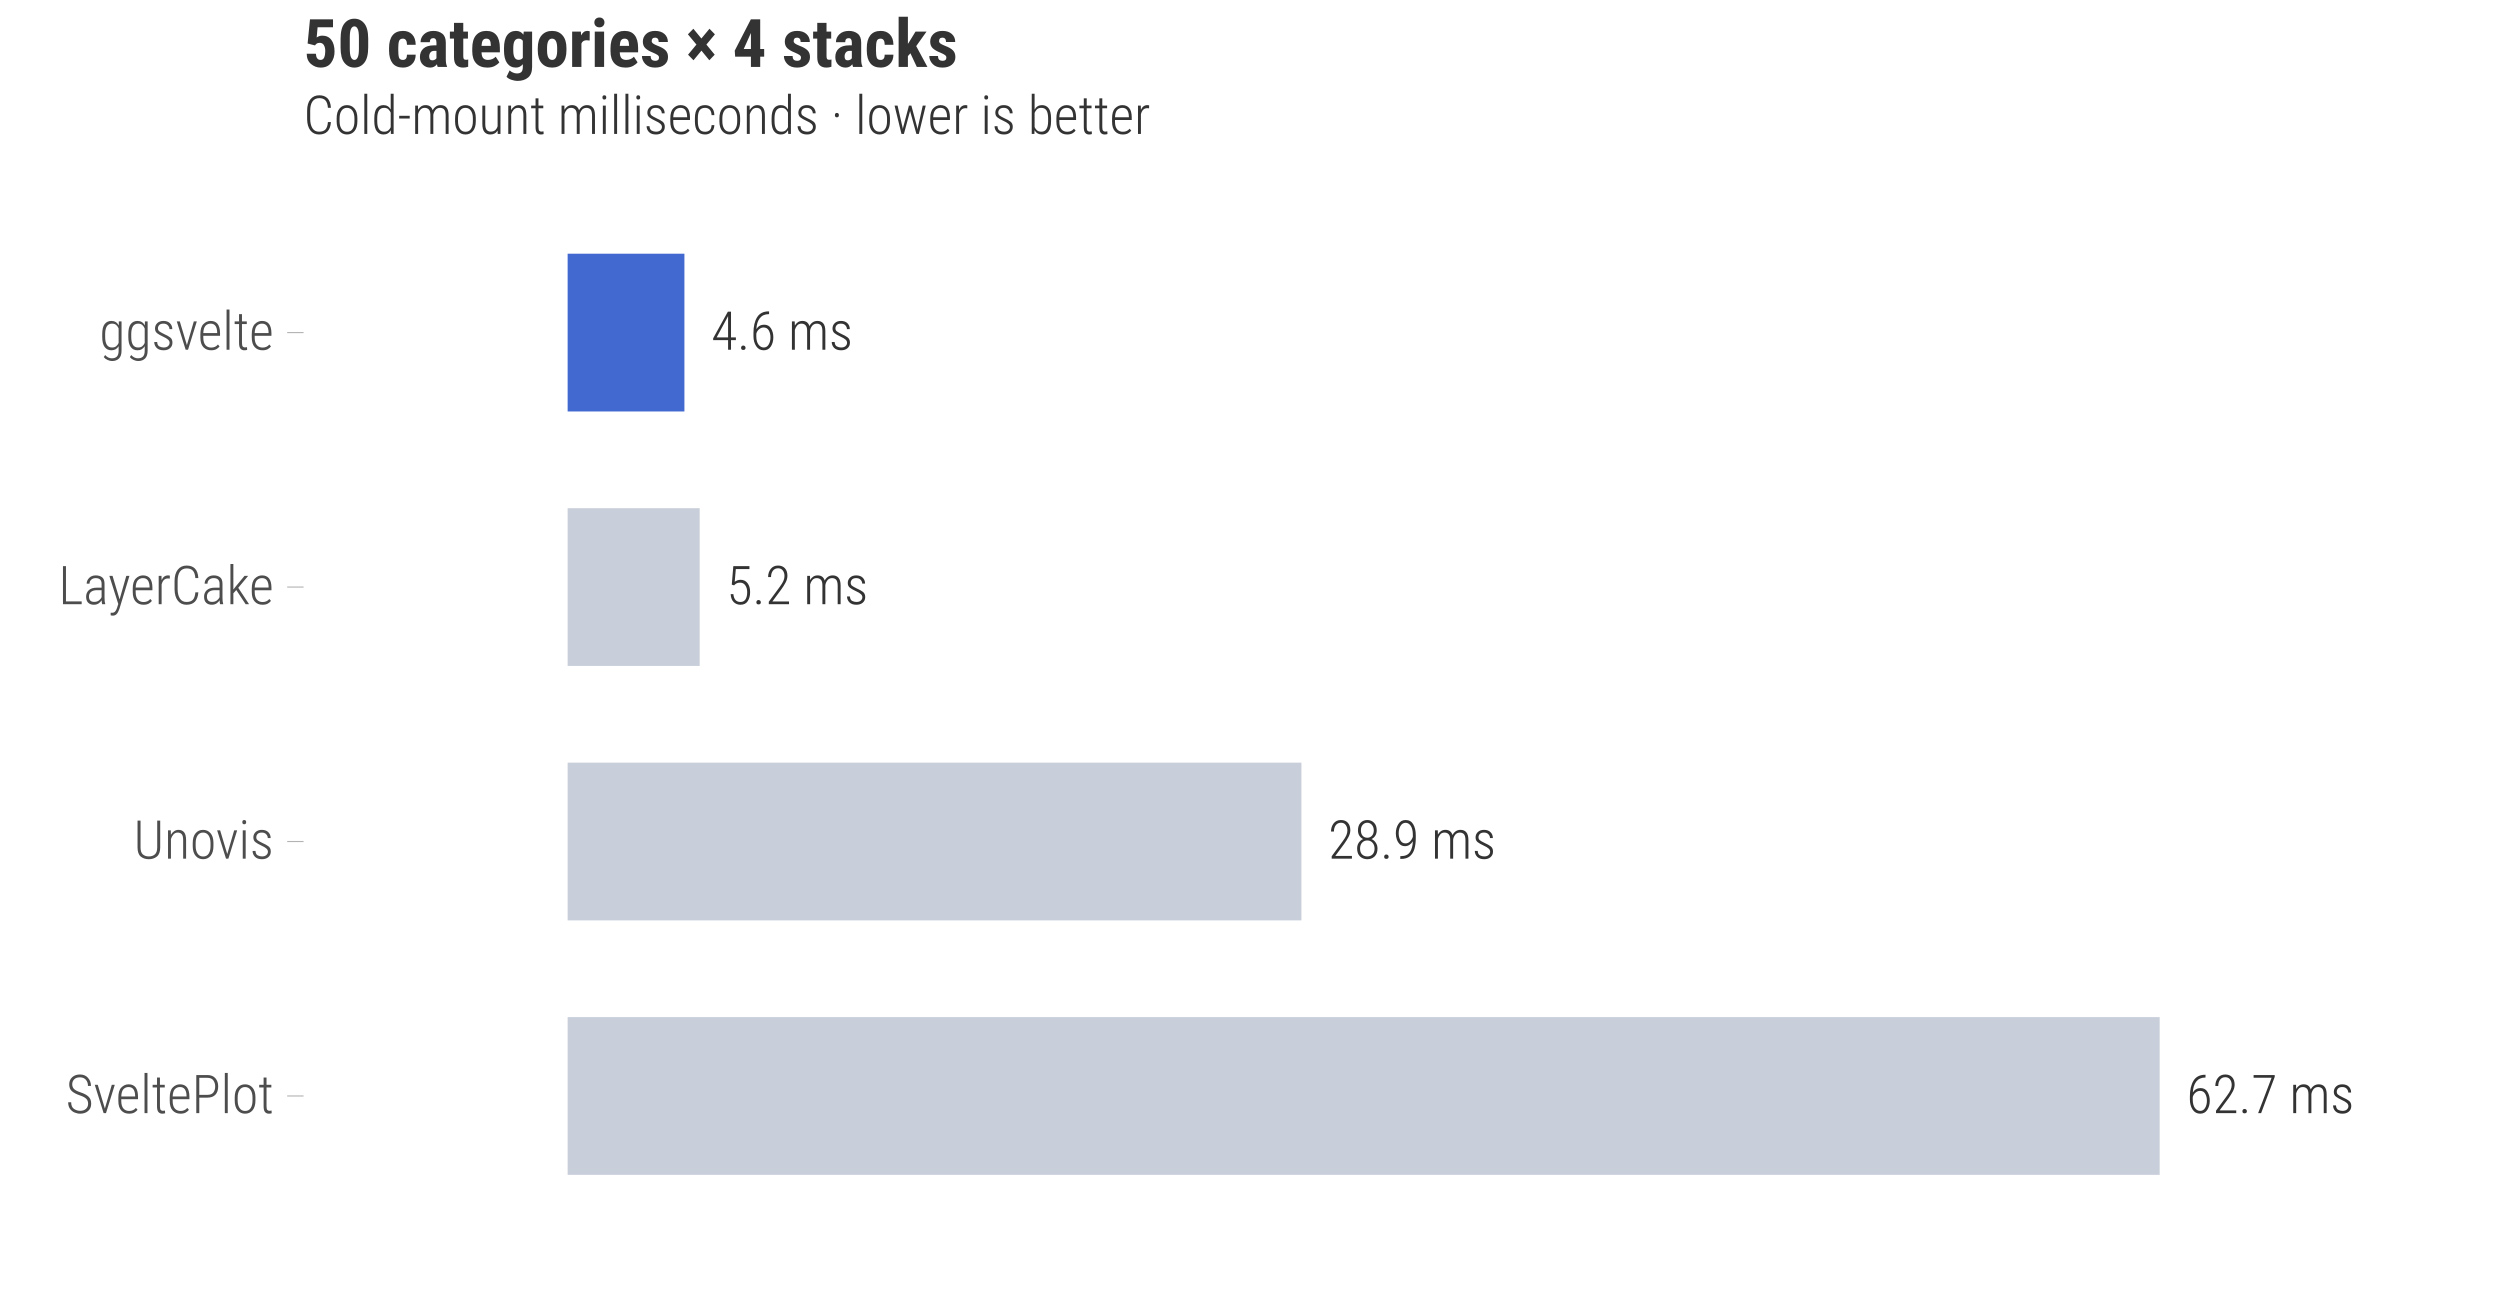
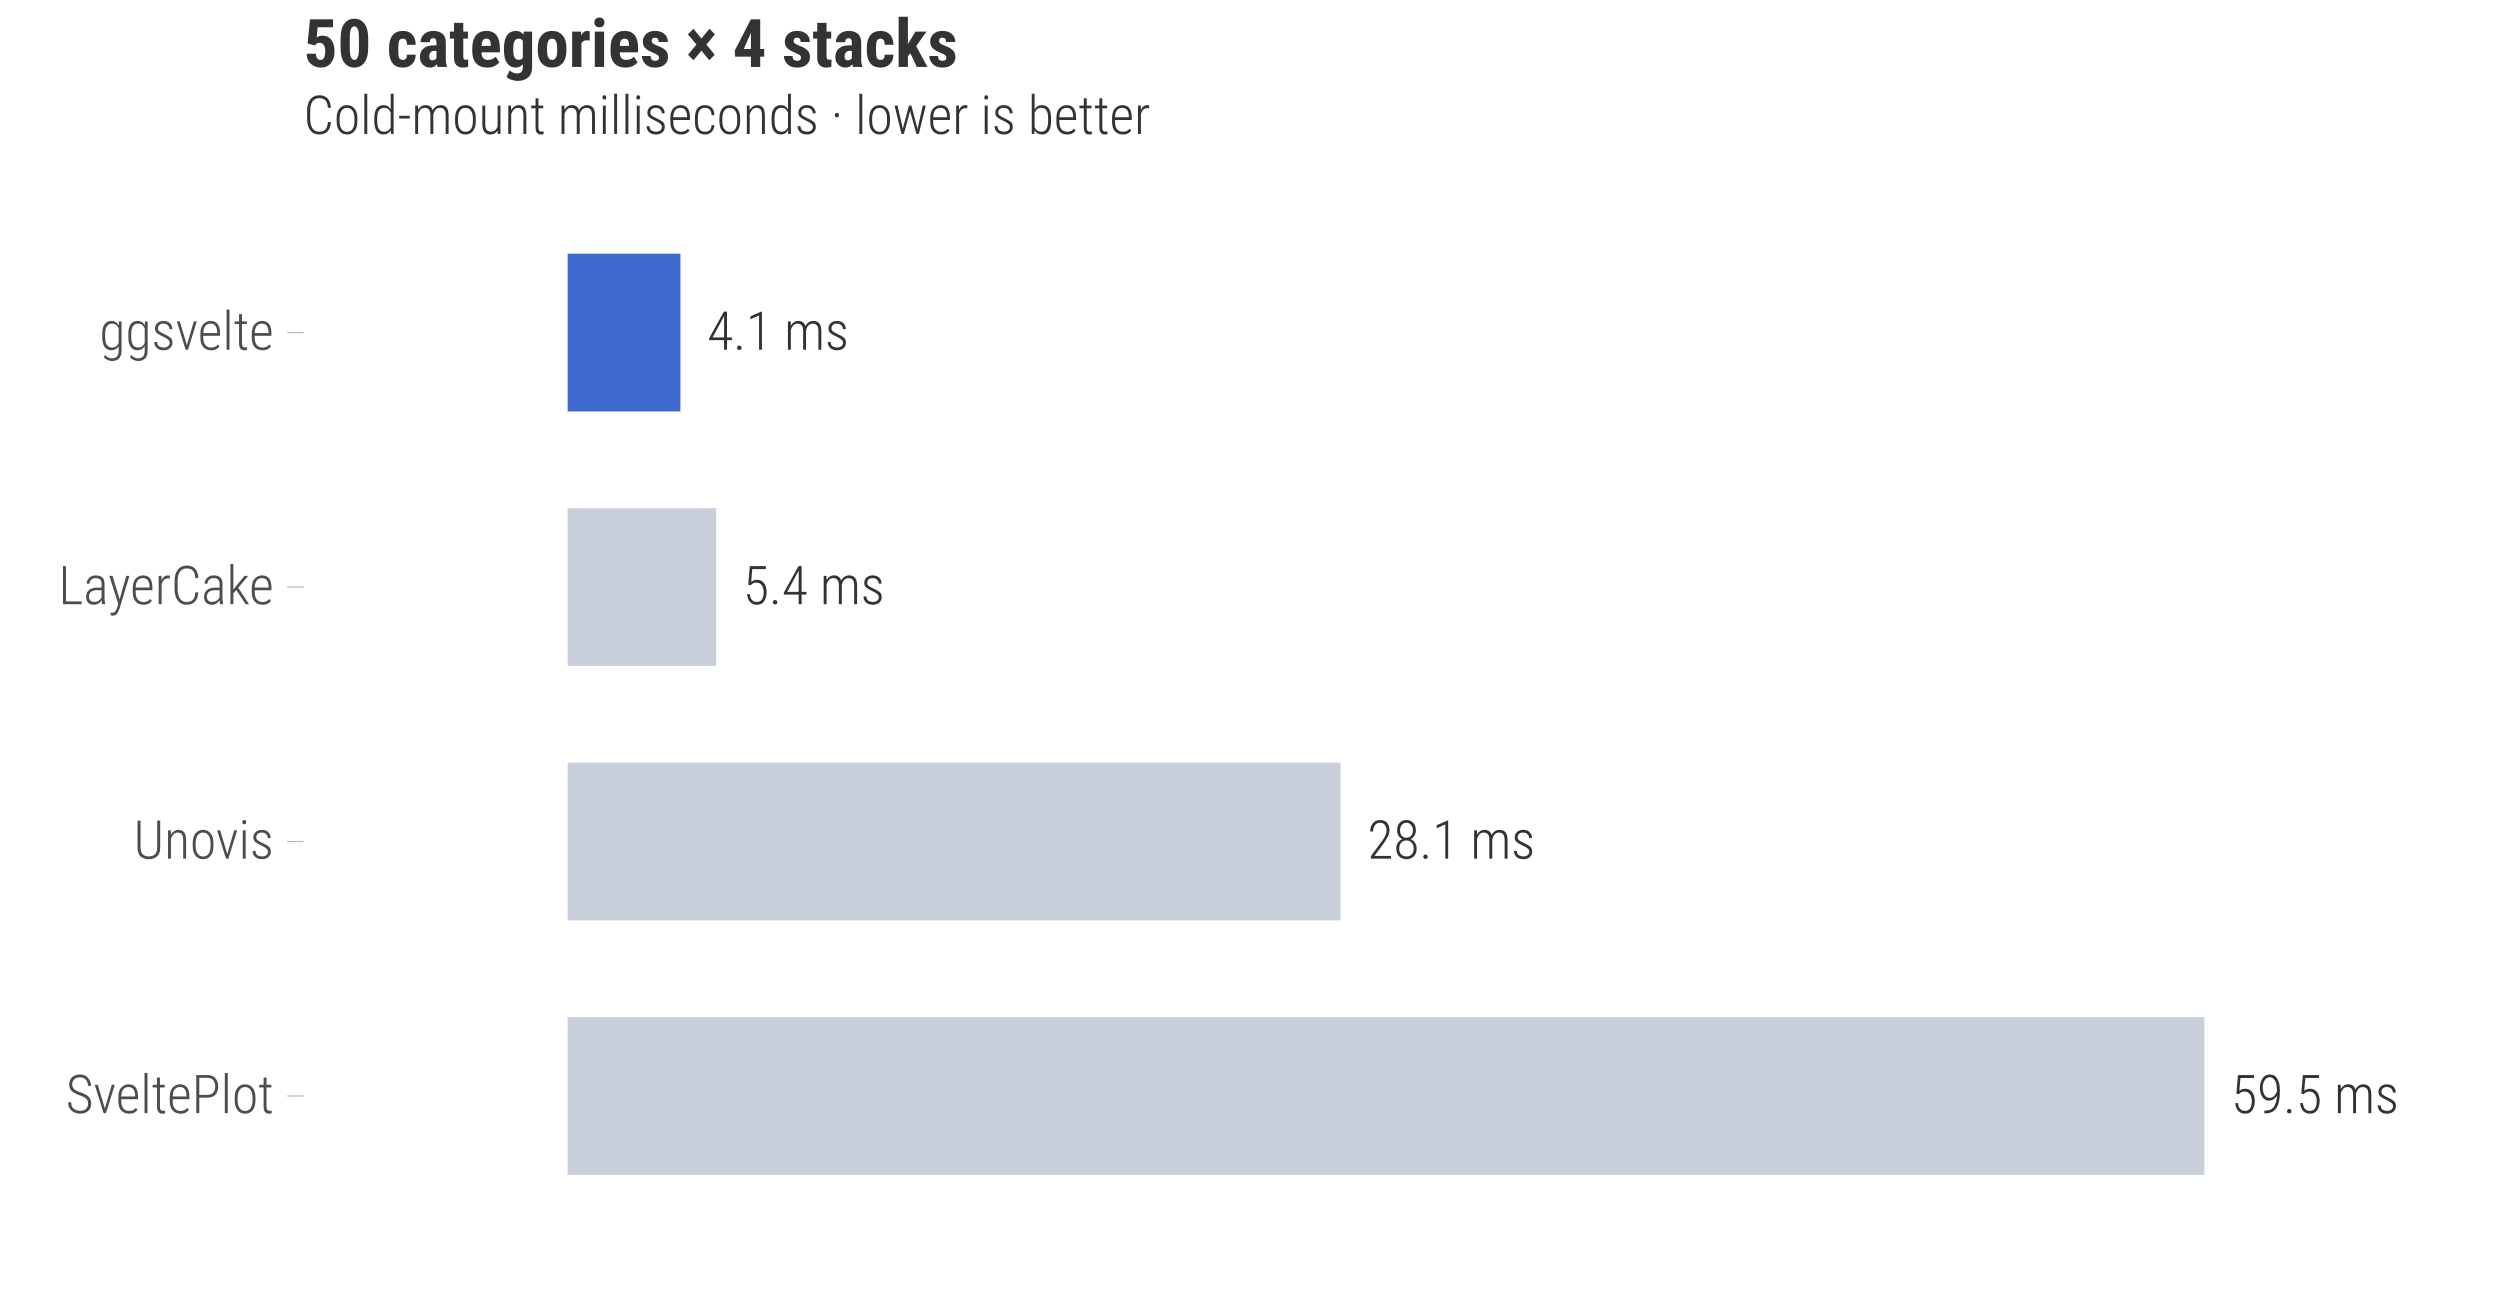
- <svg xmlns="http://www.w3.org/2000/svg" width="560" height="290" viewBox="0 0 560 290" role="img" aria-label="Bar chart of cold-mount time for a stacked bar chart of 50 categories by 4 stacks: ggsvelte 4.6 ms, LayerCake 5.2 ms, Unovis 28.9 ms, SveltePlot 62.7 ms. Lower is better." class="gg-plot" font-family="&quot;Roboto Condensed&quot;, &quot;Arial Narrow&quot;, Arial, sans-serif" font-size="11" font-weight="300" text-rendering="optimizeLegibility" shape-rendering="geometricPrecision">
+ <svg xmlns="http://www.w3.org/2000/svg" width="560" height="290" viewBox="0 0 560 290" role="img" aria-label="Bar chart of cold-mount time for a stacked bar chart of 50 categories by 4 stacks: ggsvelte 4.1 ms, LayerCake 5.4 ms, Unovis 28.1 ms, SveltePlot 59.5 ms. Lower is better." class="gg-plot" font-family="&quot;Roboto Condensed&quot;, &quot;Arial Narrow&quot;, Arial, sans-serif" font-size="11" font-weight="300" text-rendering="optimizeLegibility" shape-rendering="geometricPrecision">
  <rect class="gg-paper" width="560" height="290" fill="var(--gg-paper, #ffffff)" />
  <text class="gg-title" x="68" y="15" font-size="15" font-weight="700" fill="var(--gg-ink, #333333)">50 categories × 4 stacks</text>
  <text class="gg-subtitle" x="68" y="30" font-size="12" font-weight="300" fill="var(--gg-ink, #333333)">Cold-mount milliseconds · lower is better</text>
  <defs>
    <clipPath id="gg-clip-0">
      <rect width="488" height="228" />
    </clipPath>
  </defs>
  <g class="gg-panel" data-panel="0" transform="translate(68,46)">
    <rect class="gg-panel-background" width="488" height="228" fill="var(--gg-panel, #ffffff)" />
    <g class="gg-grid" stroke="var(--gg-grid, transparent)" stroke-width="0.25" vector-effect="non-scaling-stroke">
      <line x1="59.15" y1="0" x2="59.15" y2="228" />
-       <line x1="172.9" y1="0" x2="172.9" y2="228" />
-       <line x1="286.66" y1="0" x2="286.66" y2="228" />
-       <line x1="400.41" y1="0" x2="400.41" y2="228" />
+       <line x1="120.77" y1="0" x2="120.77" y2="228" />
+       <line x1="182.38" y1="0" x2="182.38" y2="228" />
+       <line x1="244" y1="0" x2="244" y2="228" />
+       <line x1="305.62" y1="0" x2="305.62" y2="228" />
+       <line x1="367.23" y1="0" x2="367.23" y2="228" />
+       <line x1="428.85" y1="0" x2="428.85" y2="228" />
      <line x1="0" y1="199.5" x2="488" y2="199.5" />
      <line x1="0" y1="142.5" x2="488" y2="142.5" />
      <line x1="0" y1="85.5" x2="488" y2="85.5" />
      <line x1="0" y1="28.5" x2="488" y2="28.5" />
    </g>
    <g class="gg-marks" clip-path="url(#gg-clip-0)">
      <g class="gg-batch gg-rects" data-layer="0">
-         <rect x="59.15" y="10.83" width="26.16" height="35.34" fill="#4269d0" />
-         <rect x="59.15" y="67.83" width="29.58" height="35.34" fill="#c9cfda" />
-         <rect x="59.15" y="124.83" width="164.37" height="35.34" fill="#c9cfda" />
-         <rect x="59.15" y="181.83" width="356.62" height="35.34" fill="#c9cfda" />
+         <rect x="59.15" y="10.83" width="25.26" height="35.34" fill="#4269d0" />
+         <rect x="59.15" y="67.83" width="33.27" height="35.34" fill="#c9cfda" />
+         <rect x="59.15" y="124.83" width="173.14" height="35.34" fill="#c9cfda" />
+         <rect x="59.15" y="181.83" width="366.62" height="35.34" fill="#c9cfda" />
      </g>
      <g class="gg-batch gg-glyphs" data-layer="1" font-size="12" text-anchor="start">
-         <text x="91.31" y="28.5" dy="0.32em" fill="var(--gg-ink, #333333)">4.6 ms</text>
-         <text x="94.73" y="85.5" dy="0.32em" fill="var(--gg-ink, #333333)">5.2 ms</text>
-         <text x="229.52" y="142.5" dy="0.32em" fill="var(--gg-ink, #333333)">28.9 ms</text>
-         <text x="421.77" y="199.5" dy="0.32em" fill="var(--gg-ink, #333333)">62.7 ms</text>
+         <text x="90.41" y="28.5" dy="0.32em" fill="var(--gg-ink, #333333)">4.1 ms</text>
+         <text x="98.42" y="85.5" dy="0.32em" fill="var(--gg-ink, #333333)">5.4 ms</text>
+         <text x="238.29" y="142.5" dy="0.32em" fill="var(--gg-ink, #333333)">28.1 ms</text>
+         <text x="431.77" y="199.5" dy="0.32em" fill="var(--gg-ink, #333333)">59.5 ms</text>
      </g>
    </g>
    <rect class="gg-panel-border" width="488" height="228" fill="none" stroke="var(--gg-panelBorder, transparent)" stroke-width="0.5" vector-effect="non-scaling-stroke" />
  </g>
  <g class="gg-axis gg-axis-y" transform="translate(68,46)">
    <g class="gg-tick" transform="translate(0,199.5)">
      <line x2="-3.67" stroke="var(--gg-tickColor, #b3b3b3)" stroke-width="0.25" vector-effect="non-scaling-stroke" />
      <text x="-6.67" dy="0.32em" text-anchor="end" fill="var(--gg-axisText, #4d4d4d)" font-size="12" font-weight="300">SveltePlot</text>
    </g>
    <g class="gg-tick" transform="translate(0,142.5)">
      <line x2="-3.67" stroke="var(--gg-tickColor, #b3b3b3)" stroke-width="0.25" vector-effect="non-scaling-stroke" />
      <text x="-6.67" dy="0.32em" text-anchor="end" fill="var(--gg-axisText, #4d4d4d)" font-size="12" font-weight="300">Unovis</text>
    </g>
    <g class="gg-tick" transform="translate(0,85.5)">
      <line x2="-3.67" stroke="var(--gg-tickColor, #b3b3b3)" stroke-width="0.25" vector-effect="non-scaling-stroke" />
      <text x="-6.67" dy="0.32em" text-anchor="end" fill="var(--gg-axisText, #4d4d4d)" font-size="12" font-weight="300">LayerCake</text>
    </g>
    <g class="gg-tick" transform="translate(0,28.5)">
      <line x2="-3.67" stroke="var(--gg-tickColor, #b3b3b3)" stroke-width="0.25" vector-effect="non-scaling-stroke" />
      <text x="-6.67" dy="0.32em" text-anchor="end" fill="var(--gg-axisText, #4d4d4d)" font-size="12" font-weight="300">ggsvelte</text>
    </g>
  </g>
</svg>
